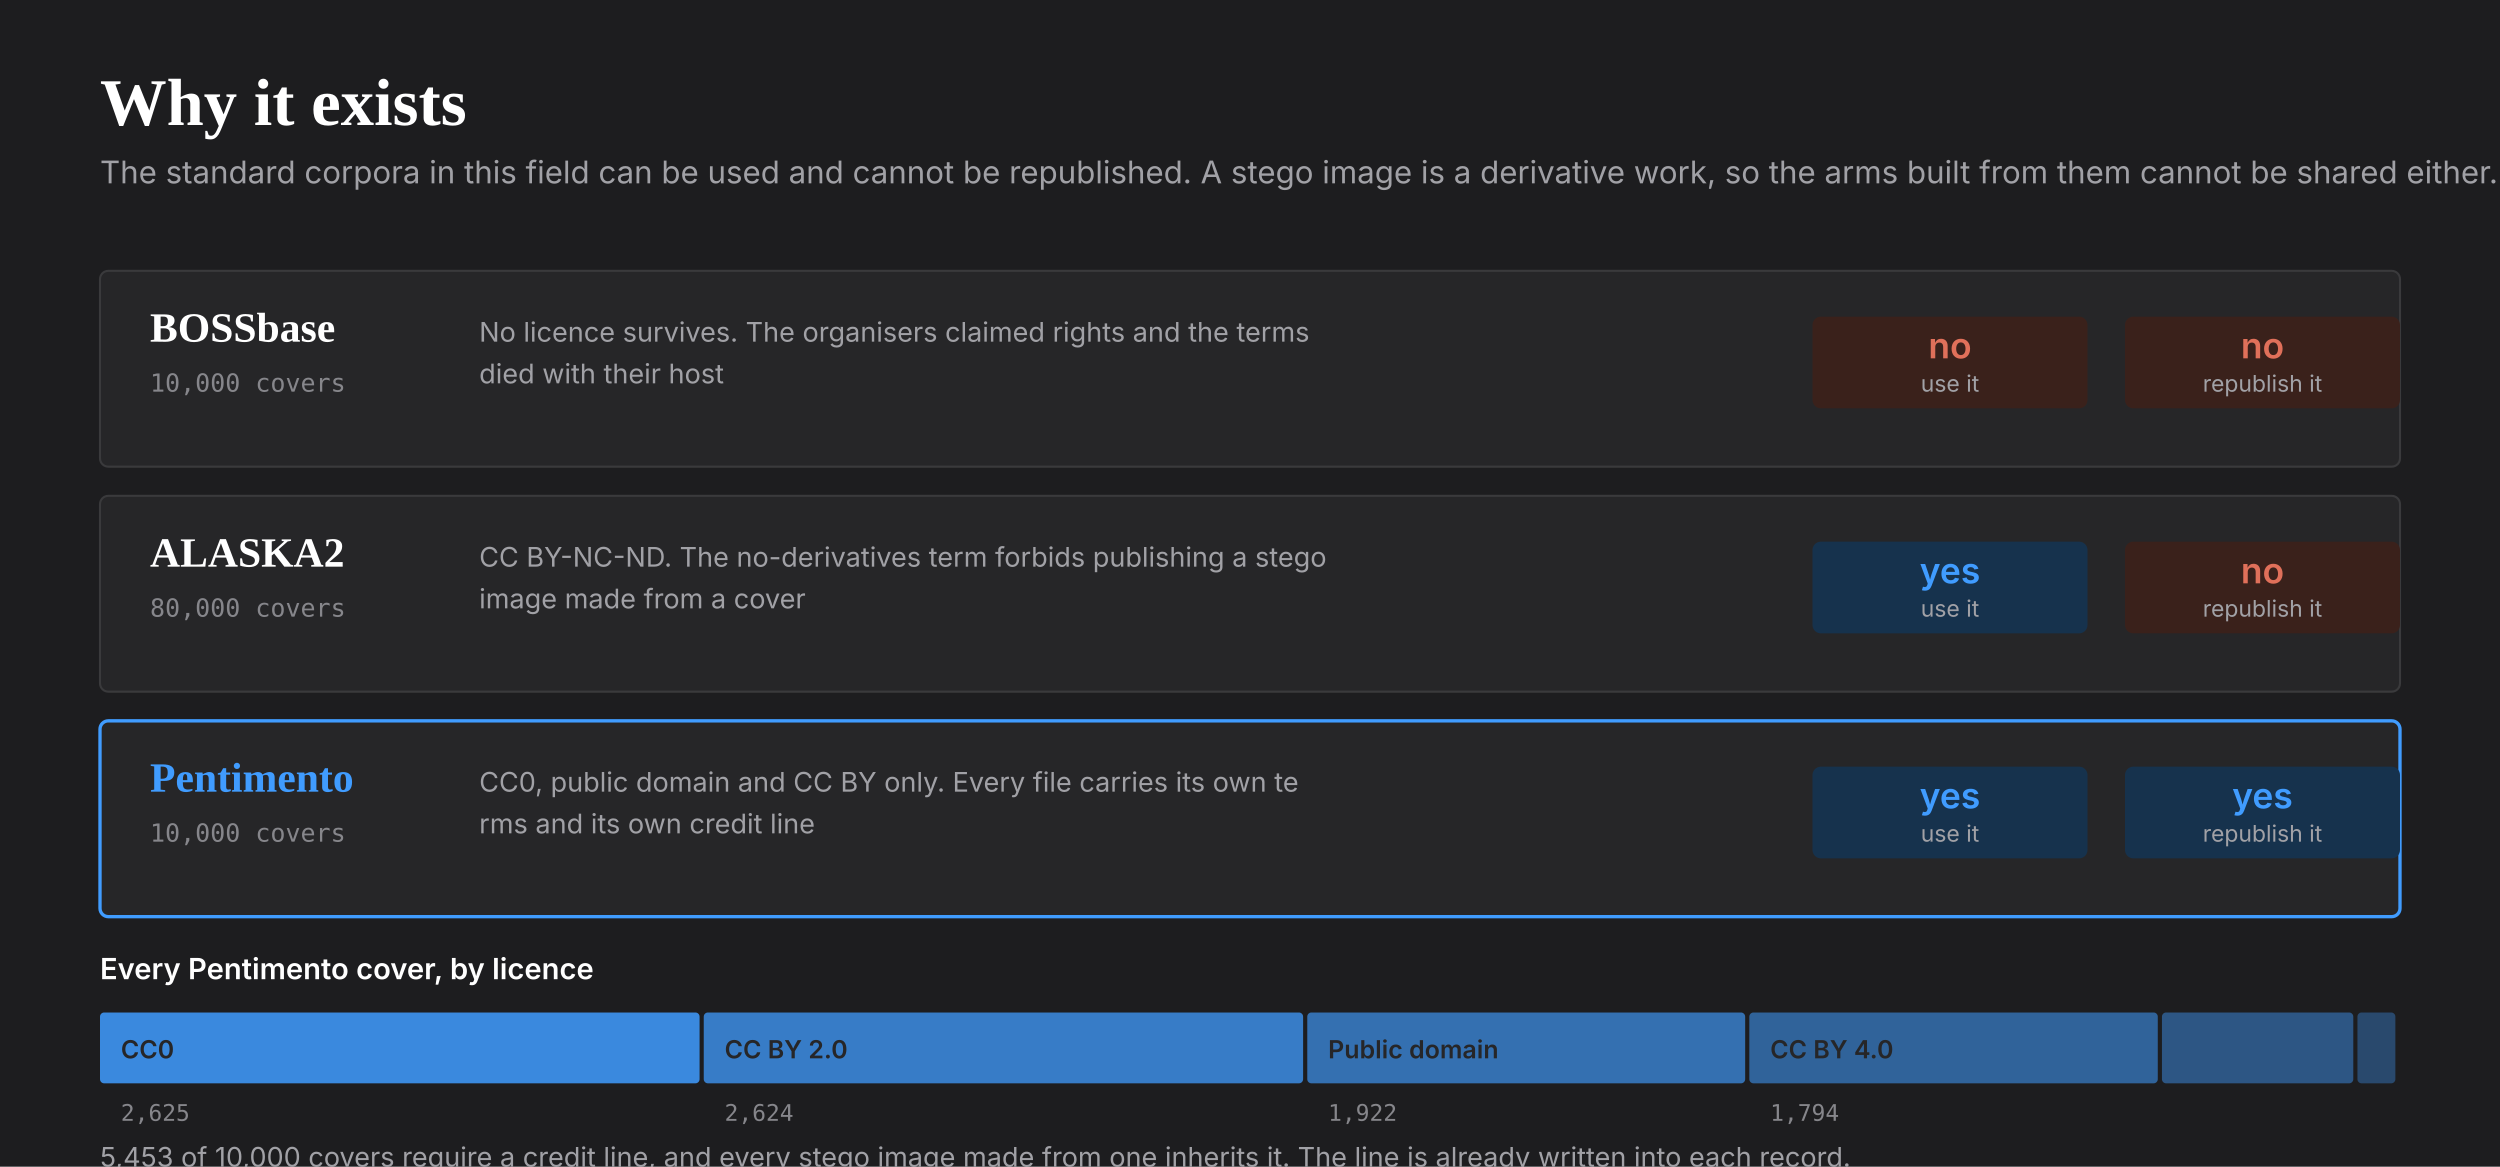
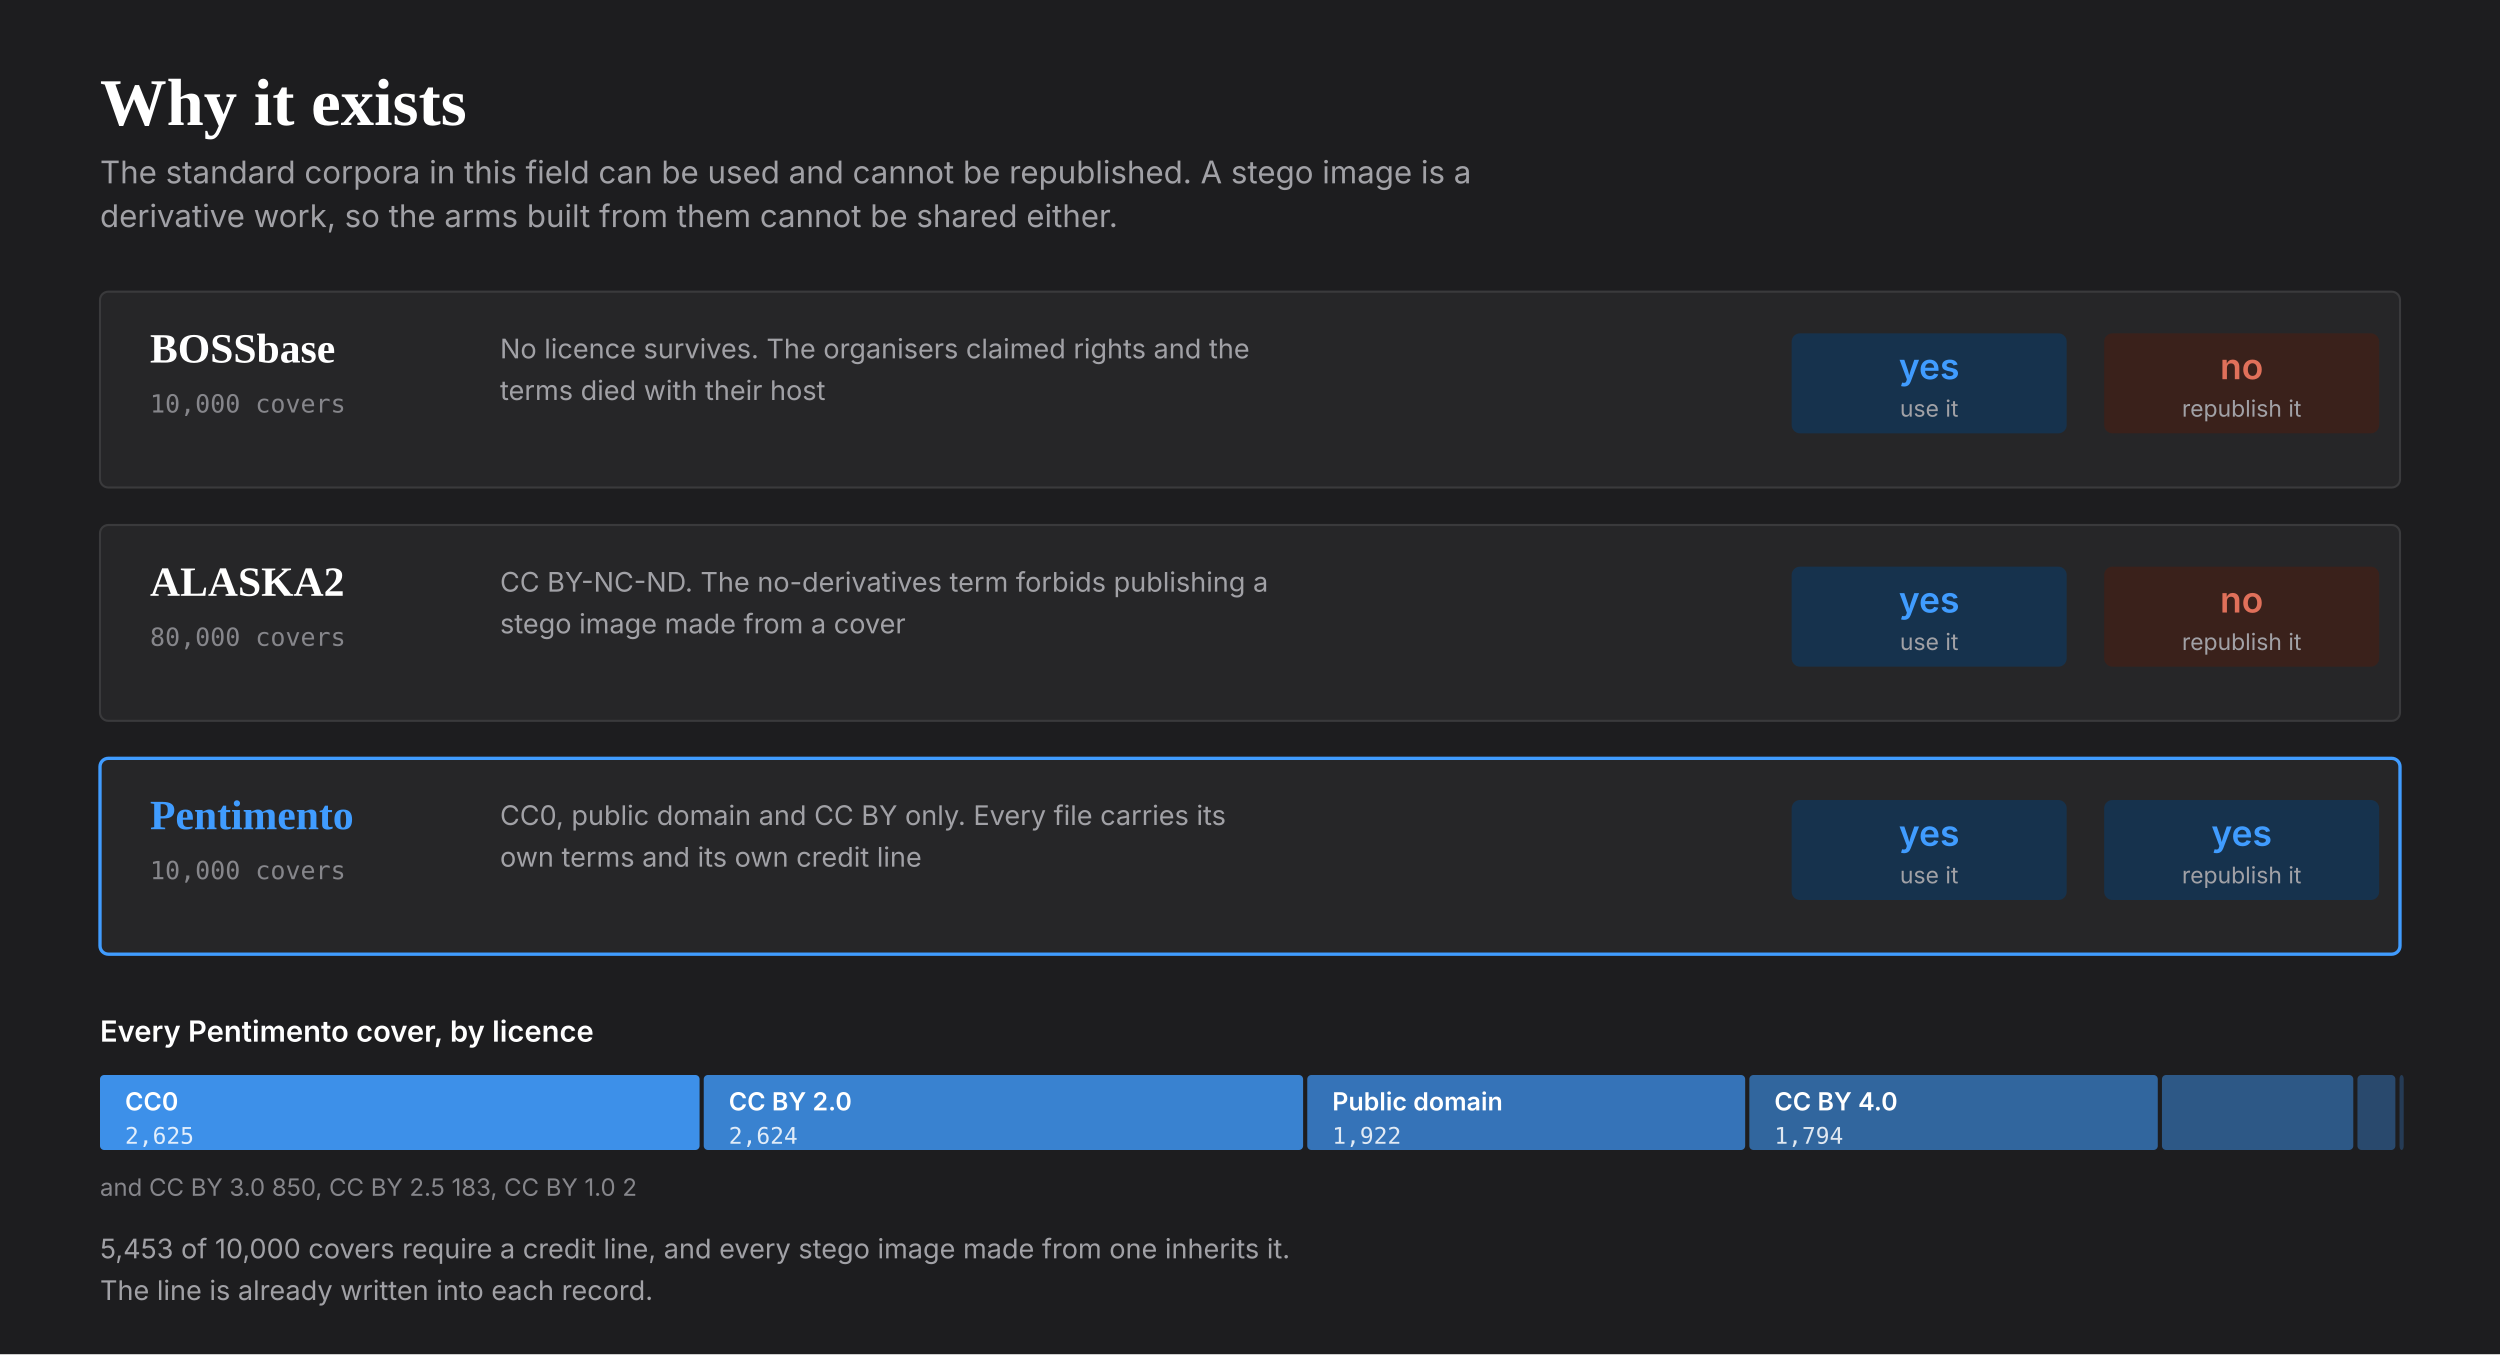
- <svg xmlns="http://www.w3.org/2000/svg" viewBox="0 0 1200 560" width="1200" height="560" role="img" aria-label="Licence comparison: BOSSbase and ALASKA2 may be used but not republished; Pentimento may be both">
-   <rect x="0" y="0" width="1200" height="560" fill="#1D1D1F" />
+ <svg xmlns="http://www.w3.org/2000/svg" viewBox="0 0 1200 650" width="1200" height="650" role="img" aria-label="Licence comparison: BOSSbase and ALASKA2 may be used but not republished; Pentimento may be both">
+   <rect x="0" y="0" width="1200" height="650" fill="#1D1D1F" />
  <text x="48" y="60" fill="#FFFFFF" font-family="Fraunces, Georgia, 'Times New Roman', serif" font-size="32" font-weight="600">Why it exists</text>
-   <text x="48" y="88" fill="#A1A1A6" font-family="'Hanken Grotesk', system-ui, -apple-system, 'Segoe UI', sans-serif" font-size="15">The standard corpora in this field can be used and cannot be republished. A stego image is a derivative work, so the arms built from them cannot be shared either.</text>
-   <rect x="48" y="130" width="1104" height="94" fill="#262628" stroke="#3A3A3C" stroke-width="1" rx="4" />
-   <text x="72" y="164" fill="#FFFFFF" font-family="Fraunces, Georgia, 'Times New Roman', serif" font-size="20" font-weight="600">BOSSbase</text>
-   <text x="72" y="188" fill="#86868B" font-family="'IBM Plex Mono', ui-monospace, 'SF Mono', Menlo, monospace" font-size="12">10,000 covers</text>
-   <text x="230" y="164" fill="#A1A1A6" font-family="'Hanken Grotesk', system-ui, -apple-system, 'Segoe UI', sans-serif" font-size="13">No licence survives. The organisers claimed rights and the terms</text>
-   <text x="230" y="184" fill="#A1A1A6" font-family="'Hanken Grotesk', system-ui, -apple-system, 'Segoe UI', sans-serif" font-size="13"> died with their host</text>
-   <rect x="870" y="152" width="132" height="44" fill="#3A211B" rx="4" />
-   <text x="936" y="172" fill="#E0705A" font-family="'Hanken Grotesk', system-ui, -apple-system, 'Segoe UI', sans-serif" font-size="17" font-weight="600" text-anchor="middle">no</text>
-   <text x="936" y="188" fill="#A1A1A6" font-family="'Hanken Grotesk', system-ui, -apple-system, 'Segoe UI', sans-serif" font-size="11" text-anchor="middle">use it</text>
-   <rect x="1020" y="152" width="132" height="44" fill="#3A211B" rx="4" />
-   <text x="1086" y="172" fill="#E0705A" font-family="'Hanken Grotesk', system-ui, -apple-system, 'Segoe UI', sans-serif" font-size="17" font-weight="600" text-anchor="middle">no</text>
-   <text x="1086" y="188" fill="#A1A1A6" font-family="'Hanken Grotesk', system-ui, -apple-system, 'Segoe UI', sans-serif" font-size="11" text-anchor="middle">republish it</text>
-   <rect x="48" y="238" width="1104" height="94" fill="#262628" stroke="#3A3A3C" stroke-width="1" rx="4" />
-   <text x="72" y="272" fill="#FFFFFF" font-family="Fraunces, Georgia, 'Times New Roman', serif" font-size="20" font-weight="600">ALASKA2</text>
-   <text x="72" y="296" fill="#86868B" font-family="'IBM Plex Mono', ui-monospace, 'SF Mono', Menlo, monospace" font-size="12">80,000 covers</text>
-   <text x="230" y="272" fill="#A1A1A6" font-family="'Hanken Grotesk', system-ui, -apple-system, 'Segoe UI', sans-serif" font-size="13">CC BY-NC-ND. The no-derivatives term forbids publishing a stego </text>
-   <text x="230" y="292" fill="#A1A1A6" font-family="'Hanken Grotesk', system-ui, -apple-system, 'Segoe UI', sans-serif" font-size="13">image made from a cover</text>
-   <rect x="870" y="260" width="132" height="44" fill="#16324D" rx="4" />
-   <text x="936" y="280" fill="#409CFF" font-family="'Hanken Grotesk', system-ui, -apple-system, 'Segoe UI', sans-serif" font-size="17" font-weight="600" text-anchor="middle">yes</text>
-   <text x="936" y="296" fill="#A1A1A6" font-family="'Hanken Grotesk', system-ui, -apple-system, 'Segoe UI', sans-serif" font-size="11" text-anchor="middle">use it</text>
-   <rect x="1020" y="260" width="132" height="44" fill="#3A211B" rx="4" />
-   <text x="1086" y="280" fill="#E0705A" font-family="'Hanken Grotesk', system-ui, -apple-system, 'Segoe UI', sans-serif" font-size="17" font-weight="600" text-anchor="middle">no</text>
-   <text x="1086" y="296" fill="#A1A1A6" font-family="'Hanken Grotesk', system-ui, -apple-system, 'Segoe UI', sans-serif" font-size="11" text-anchor="middle">republish it</text>
-   <rect x="48" y="346" width="1104" height="94" fill="#262628" stroke="#409CFF" stroke-width="1.6" rx="4" />
-   <text x="72" y="380" fill="#409CFF" font-family="Fraunces, Georgia, 'Times New Roman', serif" font-size="20" font-weight="600">Pentimento</text>
-   <text x="72" y="404" fill="#86868B" font-family="'IBM Plex Mono', ui-monospace, 'SF Mono', Menlo, monospace" font-size="12">10,000 covers</text>
-   <text x="230" y="380" fill="#A1A1A6" font-family="'Hanken Grotesk', system-ui, -apple-system, 'Segoe UI', sans-serif" font-size="13">CC0, public domain and CC BY only. Every file carries its own te</text>
-   <text x="230" y="400" fill="#A1A1A6" font-family="'Hanken Grotesk', system-ui, -apple-system, 'Segoe UI', sans-serif" font-size="13">rms and its own credit line</text>
-   <rect x="870" y="368" width="132" height="44" fill="#16324D" rx="4" />
-   <text x="936" y="388" fill="#409CFF" font-family="'Hanken Grotesk', system-ui, -apple-system, 'Segoe UI', sans-serif" font-size="17" font-weight="600" text-anchor="middle">yes</text>
-   <text x="936" y="404" fill="#A1A1A6" font-family="'Hanken Grotesk', system-ui, -apple-system, 'Segoe UI', sans-serif" font-size="11" text-anchor="middle">use it</text>
-   <rect x="1020" y="368" width="132" height="44" fill="#16324D" rx="4" />
-   <text x="1086" y="388" fill="#409CFF" font-family="'Hanken Grotesk', system-ui, -apple-system, 'Segoe UI', sans-serif" font-size="17" font-weight="600" text-anchor="middle">yes</text>
-   <text x="1086" y="404" fill="#A1A1A6" font-family="'Hanken Grotesk', system-ui, -apple-system, 'Segoe UI', sans-serif" font-size="11" text-anchor="middle">republish it</text>
-   <text x="48" y="470" fill="#FFFFFF" font-family="'Hanken Grotesk', system-ui, -apple-system, 'Segoe UI', sans-serif" font-size="14" font-weight="600">Every Pentimento cover, by licence</text>
-   <rect x="48" y="486" width="287.8" height="34" fill="#409CFF" rx="2" opacity="0.85" />
-   <text x="58" y="508" fill="#262628" font-family="'Hanken Grotesk', system-ui, -apple-system, 'Segoe UI', sans-serif" font-size="12" font-weight="600">CC0</text>
-   <text x="58" y="538" fill="#86868B" font-family="'IBM Plex Mono', ui-monospace, 'SF Mono', Menlo, monospace" font-size="11">2,625</text>
-   <rect x="337.8" y="486" width="287.69" height="34" fill="#409CFF" rx="2" opacity="0.75" />
-   <text x="347.8" y="508" fill="#262628" font-family="'Hanken Grotesk', system-ui, -apple-system, 'Segoe UI', sans-serif" font-size="12" font-weight="600">CC BY 2.0</text>
-   <text x="347.8" y="538" fill="#86868B" font-family="'IBM Plex Mono', ui-monospace, 'SF Mono', Menlo, monospace" font-size="11">2,624</text>
-   <rect x="627.49" y="486" width="210.189" height="34" fill="#409CFF" rx="2" opacity="0.65" />
-   <text x="637.49" y="508" fill="#262628" font-family="'Hanken Grotesk', system-ui, -apple-system, 'Segoe UI', sans-serif" font-size="12" font-weight="600">Public domain</text>
-   <text x="637.49" y="538" fill="#86868B" font-family="'IBM Plex Mono', ui-monospace, 'SF Mono', Menlo, monospace" font-size="11">1,922</text>
-   <rect x="839.678" y="486" width="196.058" height="34" fill="#409CFF" rx="2" opacity="0.55" />
-   <text x="849.678" y="508" fill="#262628" font-family="'Hanken Grotesk', system-ui, -apple-system, 'Segoe UI', sans-serif" font-size="12" font-weight="600">CC BY 4.0</text>
-   <text x="849.678" y="538" fill="#86868B" font-family="'IBM Plex Mono', ui-monospace, 'SF Mono', Menlo, monospace" font-size="11">1,794</text>
-   <rect x="1037.736" y="486" width="91.84" height="34" fill="#409CFF" rx="2" opacity="0.45" />
-   <rect x="1131.576" y="486" width="18.203" height="34" fill="#409CFF" rx="2" opacity="0.35" />
-   <rect x="1151.779" y="486" width="0" height="34" fill="#409CFF" rx="2" opacity="0.25" />
-   <text x="48" y="560" fill="#A1A1A6" font-family="'Hanken Grotesk', system-ui, -apple-system, 'Segoe UI', sans-serif" font-size="13">5,453 of 10,000 covers require a credit line, and every stego image made from one inherits it. The line is already written into each record.</text>
+   <text x="48" y="88" fill="#A1A1A6" font-family="'Hanken Grotesk', system-ui, -apple-system, 'Segoe UI', sans-serif" font-size="15">The standard corpora in this field can be used and cannot be republished. A stego image is a</text>
+   <text x="48" y="109" fill="#A1A1A6" font-family="'Hanken Grotesk', system-ui, -apple-system, 'Segoe UI', sans-serif" font-size="15">derivative work, so the arms built from them cannot be shared either.</text>
+   <rect x="48" y="140" width="1104" height="94" fill="#262628" stroke="#3A3A3C" stroke-width="1" rx="4" />
+   <text x="72" y="174" fill="#FFFFFF" font-family="Fraunces, Georgia, 'Times New Roman', serif" font-size="20" font-weight="600">BOSSbase</text>
+   <text x="72" y="198" fill="#86868B" font-family="'IBM Plex Mono', ui-monospace, 'SF Mono', Menlo, monospace" font-size="12">10,000 covers</text>
+   <text x="240" y="172" fill="#A1A1A6" font-family="'Hanken Grotesk', system-ui, -apple-system, 'Segoe UI', sans-serif" font-size="13">No licence survives. The organisers claimed rights and the</text>
+   <text x="240" y="192" fill="#A1A1A6" font-family="'Hanken Grotesk', system-ui, -apple-system, 'Segoe UI', sans-serif" font-size="13">terms died with their host</text>
+   <rect x="860" y="160" width="132" height="48" fill="#16324D" rx="4" />
+   <text x="926" y="182" fill="#409CFF" font-family="'Hanken Grotesk', system-ui, -apple-system, 'Segoe UI', sans-serif" font-size="17" font-weight="600" text-anchor="middle">yes</text>
+   <text x="926" y="200" fill="#A1A1A6" font-family="'Hanken Grotesk', system-ui, -apple-system, 'Segoe UI', sans-serif" font-size="11" text-anchor="middle">use it</text>
+   <rect x="1010" y="160" width="132" height="48" fill="#3A211B" rx="4" />
+   <text x="1076" y="182" fill="#E0705A" font-family="'Hanken Grotesk', system-ui, -apple-system, 'Segoe UI', sans-serif" font-size="17" font-weight="600" text-anchor="middle">no</text>
+   <text x="1076" y="200" fill="#A1A1A6" font-family="'Hanken Grotesk', system-ui, -apple-system, 'Segoe UI', sans-serif" font-size="11" text-anchor="middle">republish it</text>
+   <rect x="48" y="252" width="1104" height="94" fill="#262628" stroke="#3A3A3C" stroke-width="1" rx="4" />
+   <text x="72" y="286" fill="#FFFFFF" font-family="Fraunces, Georgia, 'Times New Roman', serif" font-size="20" font-weight="600">ALASKA2</text>
+   <text x="72" y="310" fill="#86868B" font-family="'IBM Plex Mono', ui-monospace, 'SF Mono', Menlo, monospace" font-size="12">80,000 covers</text>
+   <text x="240" y="284" fill="#A1A1A6" font-family="'Hanken Grotesk', system-ui, -apple-system, 'Segoe UI', sans-serif" font-size="13">CC BY-NC-ND. The no-derivatives term forbids publishing a</text>
+   <text x="240" y="304" fill="#A1A1A6" font-family="'Hanken Grotesk', system-ui, -apple-system, 'Segoe UI', sans-serif" font-size="13">stego image made from a cover</text>
+   <rect x="860" y="272" width="132" height="48" fill="#16324D" rx="4" />
+   <text x="926" y="294" fill="#409CFF" font-family="'Hanken Grotesk', system-ui, -apple-system, 'Segoe UI', sans-serif" font-size="17" font-weight="600" text-anchor="middle">yes</text>
+   <text x="926" y="312" fill="#A1A1A6" font-family="'Hanken Grotesk', system-ui, -apple-system, 'Segoe UI', sans-serif" font-size="11" text-anchor="middle">use it</text>
+   <rect x="1010" y="272" width="132" height="48" fill="#3A211B" rx="4" />
+   <text x="1076" y="294" fill="#E0705A" font-family="'Hanken Grotesk', system-ui, -apple-system, 'Segoe UI', sans-serif" font-size="17" font-weight="600" text-anchor="middle">no</text>
+   <text x="1076" y="312" fill="#A1A1A6" font-family="'Hanken Grotesk', system-ui, -apple-system, 'Segoe UI', sans-serif" font-size="11" text-anchor="middle">republish it</text>
+   <rect x="48" y="364" width="1104" height="94" fill="#262628" stroke="#409CFF" stroke-width="1.6" rx="4" />
+   <text x="72" y="398" fill="#409CFF" font-family="Fraunces, Georgia, 'Times New Roman', serif" font-size="20" font-weight="600">Pentimento</text>
+   <text x="72" y="422" fill="#86868B" font-family="'IBM Plex Mono', ui-monospace, 'SF Mono', Menlo, monospace" font-size="12">10,000 covers</text>
+   <text x="240" y="396" fill="#A1A1A6" font-family="'Hanken Grotesk', system-ui, -apple-system, 'Segoe UI', sans-serif" font-size="13">CC0, public domain and CC BY only. Every file carries its</text>
+   <text x="240" y="416" fill="#A1A1A6" font-family="'Hanken Grotesk', system-ui, -apple-system, 'Segoe UI', sans-serif" font-size="13">own terms and its own credit line</text>
+   <rect x="860" y="384" width="132" height="48" fill="#16324D" rx="4" />
+   <text x="926" y="406" fill="#409CFF" font-family="'Hanken Grotesk', system-ui, -apple-system, 'Segoe UI', sans-serif" font-size="17" font-weight="600" text-anchor="middle">yes</text>
+   <text x="926" y="424" fill="#A1A1A6" font-family="'Hanken Grotesk', system-ui, -apple-system, 'Segoe UI', sans-serif" font-size="11" text-anchor="middle">use it</text>
+   <rect x="1010" y="384" width="132" height="48" fill="#16324D" rx="4" />
+   <text x="1076" y="406" fill="#409CFF" font-family="'Hanken Grotesk', system-ui, -apple-system, 'Segoe UI', sans-serif" font-size="17" font-weight="600" text-anchor="middle">yes</text>
+   <text x="1076" y="424" fill="#A1A1A6" font-family="'Hanken Grotesk', system-ui, -apple-system, 'Segoe UI', sans-serif" font-size="11" text-anchor="middle">republish it</text>
+   <text x="48" y="500" fill="#FFFFFF" font-family="'Hanken Grotesk', system-ui, -apple-system, 'Segoe UI', sans-serif" font-size="14" font-weight="600">Every Pentimento cover, by licence</text>
+   <rect x="48" y="516" width="287.8" height="36" fill="#409CFF" rx="2" opacity="0.9" />
+   <text x="60" y="533" fill="#FFFFFF" font-family="'Hanken Grotesk', system-ui, -apple-system, 'Segoe UI', sans-serif" font-size="12" font-weight="600">CC0</text>
+   <text x="60" y="549" fill="#FFFFFF" font-family="'IBM Plex Mono', ui-monospace, 'SF Mono', Menlo, monospace" font-size="11" opacity="0.85">2,625</text>
+   <rect x="337.8" y="516" width="287.69" height="36" fill="#409CFF" rx="2" opacity="0.79" />
+   <text x="349.8" y="533" fill="#FFFFFF" font-family="'Hanken Grotesk', system-ui, -apple-system, 'Segoe UI', sans-serif" font-size="12" font-weight="600">CC BY 2.0</text>
+   <text x="349.8" y="549" fill="#FFFFFF" font-family="'IBM Plex Mono', ui-monospace, 'SF Mono', Menlo, monospace" font-size="11" opacity="0.85">2,624</text>
+   <rect x="627.49" y="516" width="210.189" height="36" fill="#409CFF" rx="2" opacity="0.68" />
+   <text x="639.49" y="533" fill="#FFFFFF" font-family="'Hanken Grotesk', system-ui, -apple-system, 'Segoe UI', sans-serif" font-size="12" font-weight="600">Public domain</text>
+   <text x="639.49" y="549" fill="#FFFFFF" font-family="'IBM Plex Mono', ui-monospace, 'SF Mono', Menlo, monospace" font-size="11" opacity="0.85">1,922</text>
+   <rect x="839.678" y="516" width="196.058" height="36" fill="#409CFF" rx="2" opacity="0.57" />
+   <text x="851.678" y="533" fill="#FFFFFF" font-family="'Hanken Grotesk', system-ui, -apple-system, 'Segoe UI', sans-serif" font-size="12" font-weight="600">CC BY 4.0</text>
+   <text x="851.678" y="549" fill="#FFFFFF" font-family="'IBM Plex Mono', ui-monospace, 'SF Mono', Menlo, monospace" font-size="11" opacity="0.85">1,794</text>
+   <rect x="1037.736" y="516" width="91.84" height="36" fill="#409CFF" rx="2" opacity="0.46" />
+   <rect x="1131.576" y="516" width="18.203" height="36" fill="#409CFF" rx="2" opacity="0.35" />
+   <rect x="1151.779" y="516" width="2" height="36" fill="#409CFF" rx="2" opacity="0.24" />
+   <text x="48" y="574" fill="#86868B" font-family="'Hanken Grotesk', system-ui, -apple-system, 'Segoe UI', sans-serif" font-size="11.5">and CC BY 3.0 850, CC BY 2.5 183, CC BY 1.0 2</text>
+   <text x="48" y="604" fill="#A1A1A6" font-family="'Hanken Grotesk', system-ui, -apple-system, 'Segoe UI', sans-serif" font-size="13">5,453 of 10,000 covers require a credit line, and every stego image made from one inherits it.</text>
+   <text x="48" y="624" fill="#A1A1A6" font-family="'Hanken Grotesk', system-ui, -apple-system, 'Segoe UI', sans-serif" font-size="13">The line is already written into each record.</text>
</svg>
